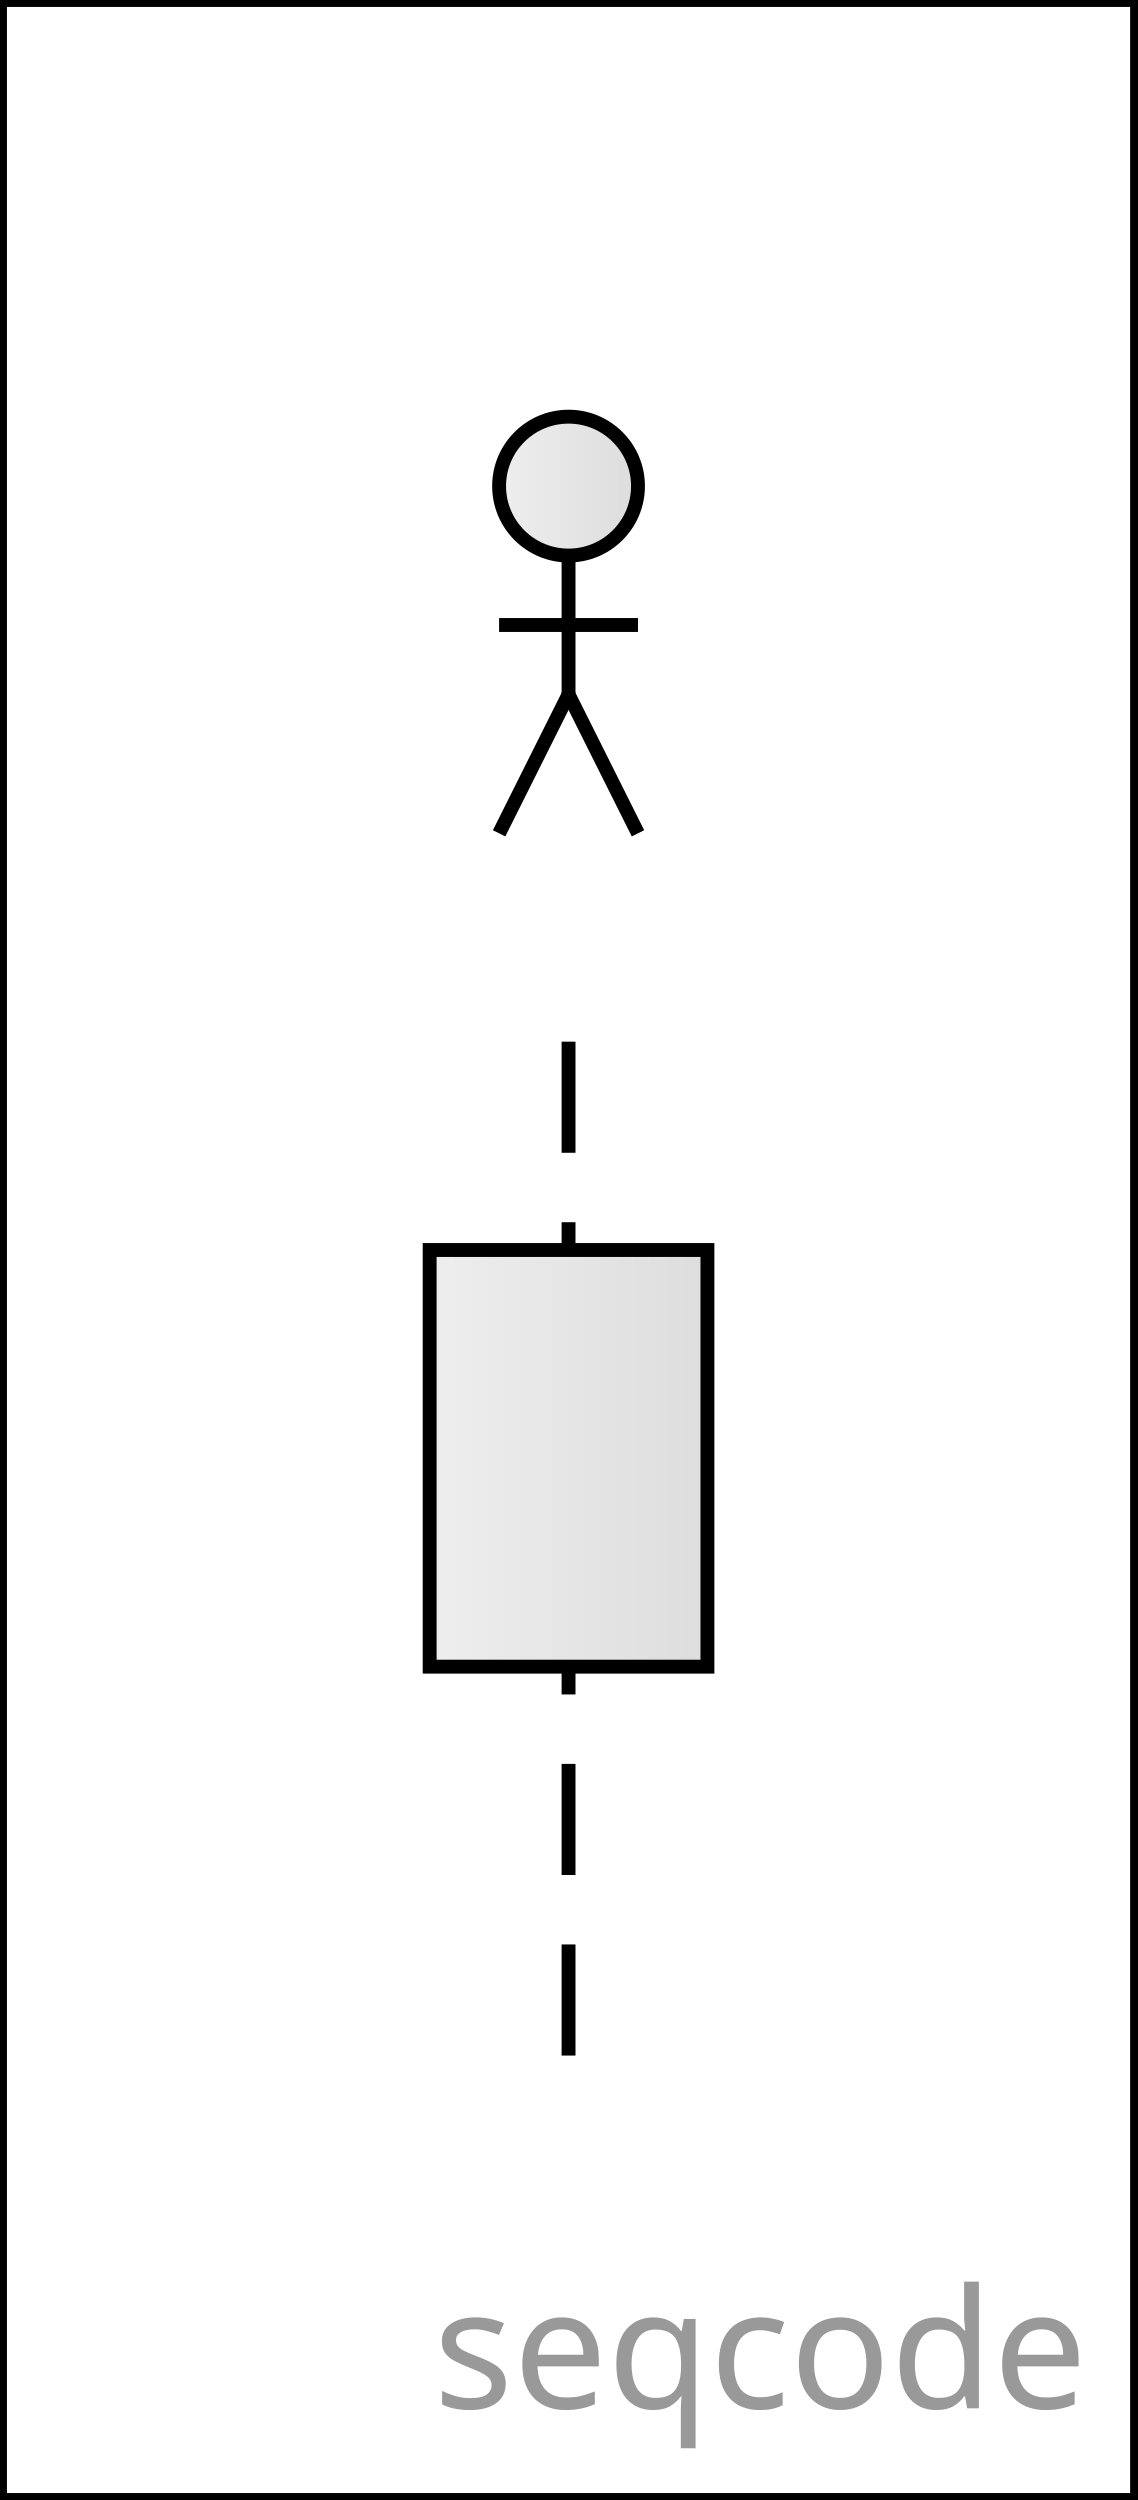
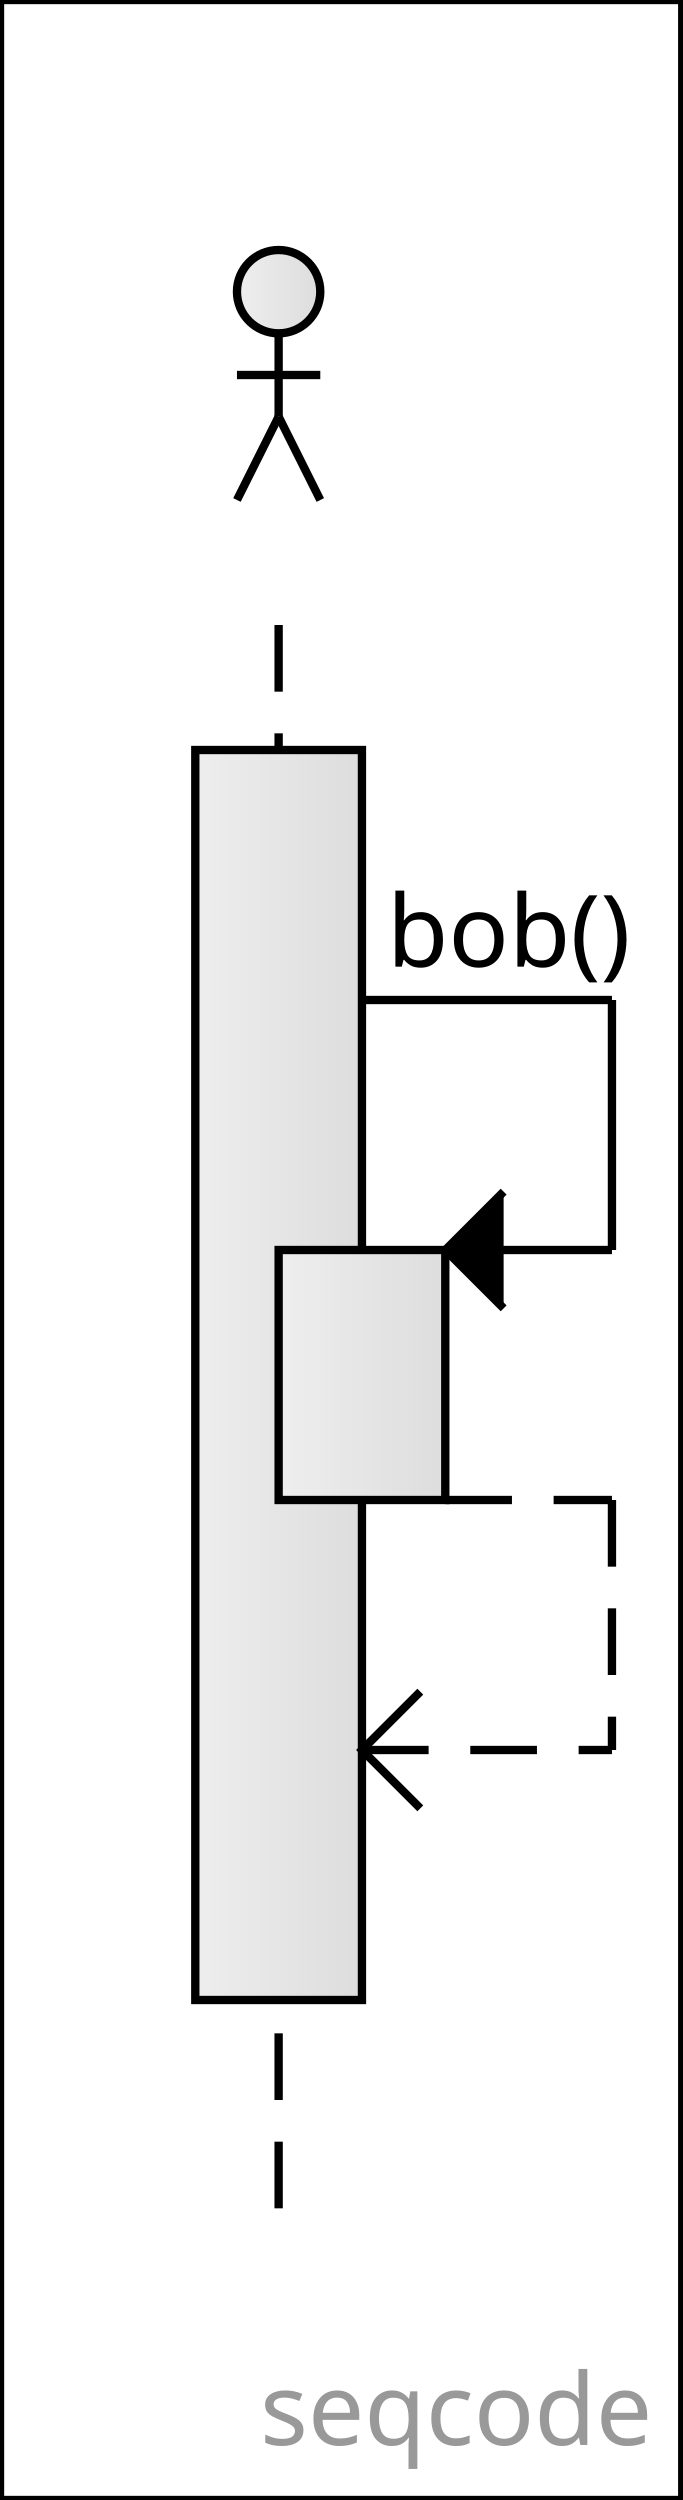
- <svg xmlns="http://www.w3.org/2000/svg" version="1.1" width="81.87" height="180" viewBox="0 0 81.87 180">
+ <svg xmlns="http://www.w3.org/2000/svg" version="1.1" width="81.87" height="300" viewBox="0 0 81.87 300">
  <defs>
-     <linearGradient id="SvgjsLinearGradient1018">
+     <linearGradient id="SvgjsLinearGradient1021">
      <stop stop-color="#eeeeee" offset="0" />
      <stop stop-color="#dddddd" offset="1" />
    </linearGradient>
    <linearGradient x1="0" y1="0" x2="1" y2="1">
      <stop stop-color="#fffda1" offset="0" />
      <stop stop-color="#ffeb5b" offset="1" />
    </linearGradient>
    <text id="seqcode">bob</text>
  </defs>
-   <rect width="81.87" height="180" fill="white" stroke-width="1" stroke="black" />
+   <rect width="81.87" height="300" fill="white" stroke-width="1" stroke="black" />
  <a href="https://seqcode.app" target="_blank">
-     <text text-anchor="end" font-size="12" font-weight="100" font-family="sans-serif" fill="#999999" x="78.27" y="173.4">seqcode </text>
+     <text text-anchor="end" font-size="12" font-weight="100" font-family="sans-serif" fill="#999999" x="78.27" y="293.4">seqcode </text>
  </a>
-   <line x1="40.935" y1="75" x2="40.935" y2="150" stroke-dasharray="8 5" stroke-width="1" stroke="black" />
-   <g transform="matrix(1,0,0,1,10.93506,0)">
-     <rect width="20" height="30" x="20" y="90" fill="url(#SvgjsLinearGradient1018)" stroke-width="1" stroke="black" />
+   <line x1="33.435" y1="75" x2="33.435" y2="270" stroke-dasharray="8 5" stroke-width="1" stroke="black" />
+   <g transform="matrix(1,0,0,1,3.435059,0)">
+     <rect width="20" height="150" x="20" y="90" fill="url(#SvgjsLinearGradient1021)" stroke-width="1" stroke="black" />
  </g>
-   <g transform="matrix(1,0,0,1,40.93506,45)">
-     <circle r="5" cx="0" cy="-10" fill="url(#SvgjsLinearGradient1018)" stroke-width="1" stroke="black" />
+   <g transform="matrix(1,0,0,1,3.435059,0)">
+     <rect width="20" height="30" x="30" y="150" fill="url(#SvgjsLinearGradient1021)" stroke-width="1" stroke="black" />
+   </g>
+   <text text-anchor="start" font-size="12" font-weight="100" font-family="sans-serif" fill="black" x="46.435" y="116">bob()</text>
+   <line x1="43.435" y1="120" x2="73.435" y2="120" stroke-width="1" stroke="black" />
+   <line x1="73.435" y1="120" x2="73.435" y2="150" stroke-width="1" stroke="black" />
+   <line x1="53.435" y1="150" x2="73.435" y2="150" stroke-width="1" stroke="black" />
+   <polyline points="60.435,143 53.435,150 60.435,157" fill="black" stroke-width="1" stroke="black" />
+   <text text-anchor="start" font-size="12" font-weight="100" font-family="sans-serif" fill="black" x="56.435" y="176" />
+   <line x1="53.435" y1="180" x2="73.435" y2="180" stroke-dasharray="8 5" stroke-width="1" stroke="black" />
+   <line x1="73.435" y1="180" x2="73.435" y2="210" stroke-dasharray="8 5" stroke-width="1" stroke="black" />
+   <line x1="43.435" y1="210" x2="73.435" y2="210" stroke-dasharray="8 5" stroke-width="1" stroke="black" />
+   <polyline points="50.435,203 43.435,210 50.435,217" fill="transparent" stroke-width="1" stroke="black" />
+   <g transform="matrix(1,0,0,1,33.43506,45)">
+     <circle r="5" cx="0" cy="-10" fill="url(#SvgjsLinearGradient1021)" stroke-width="1" stroke="black" />
    <line x1="-5" y1="0" x2="5" y2="0" stroke-width="1" stroke="black" />
    <line x1="0" y1="-5" x2="0" y2="5" stroke-width="1" stroke="black" />
    <line x1="-5" y1="15" x2="0" y2="5" stroke-width="1" stroke="black" />
    <line x1="0" y1="5" x2="5" y2="15" stroke-width="1" stroke="black" />
  </g>
</svg>
